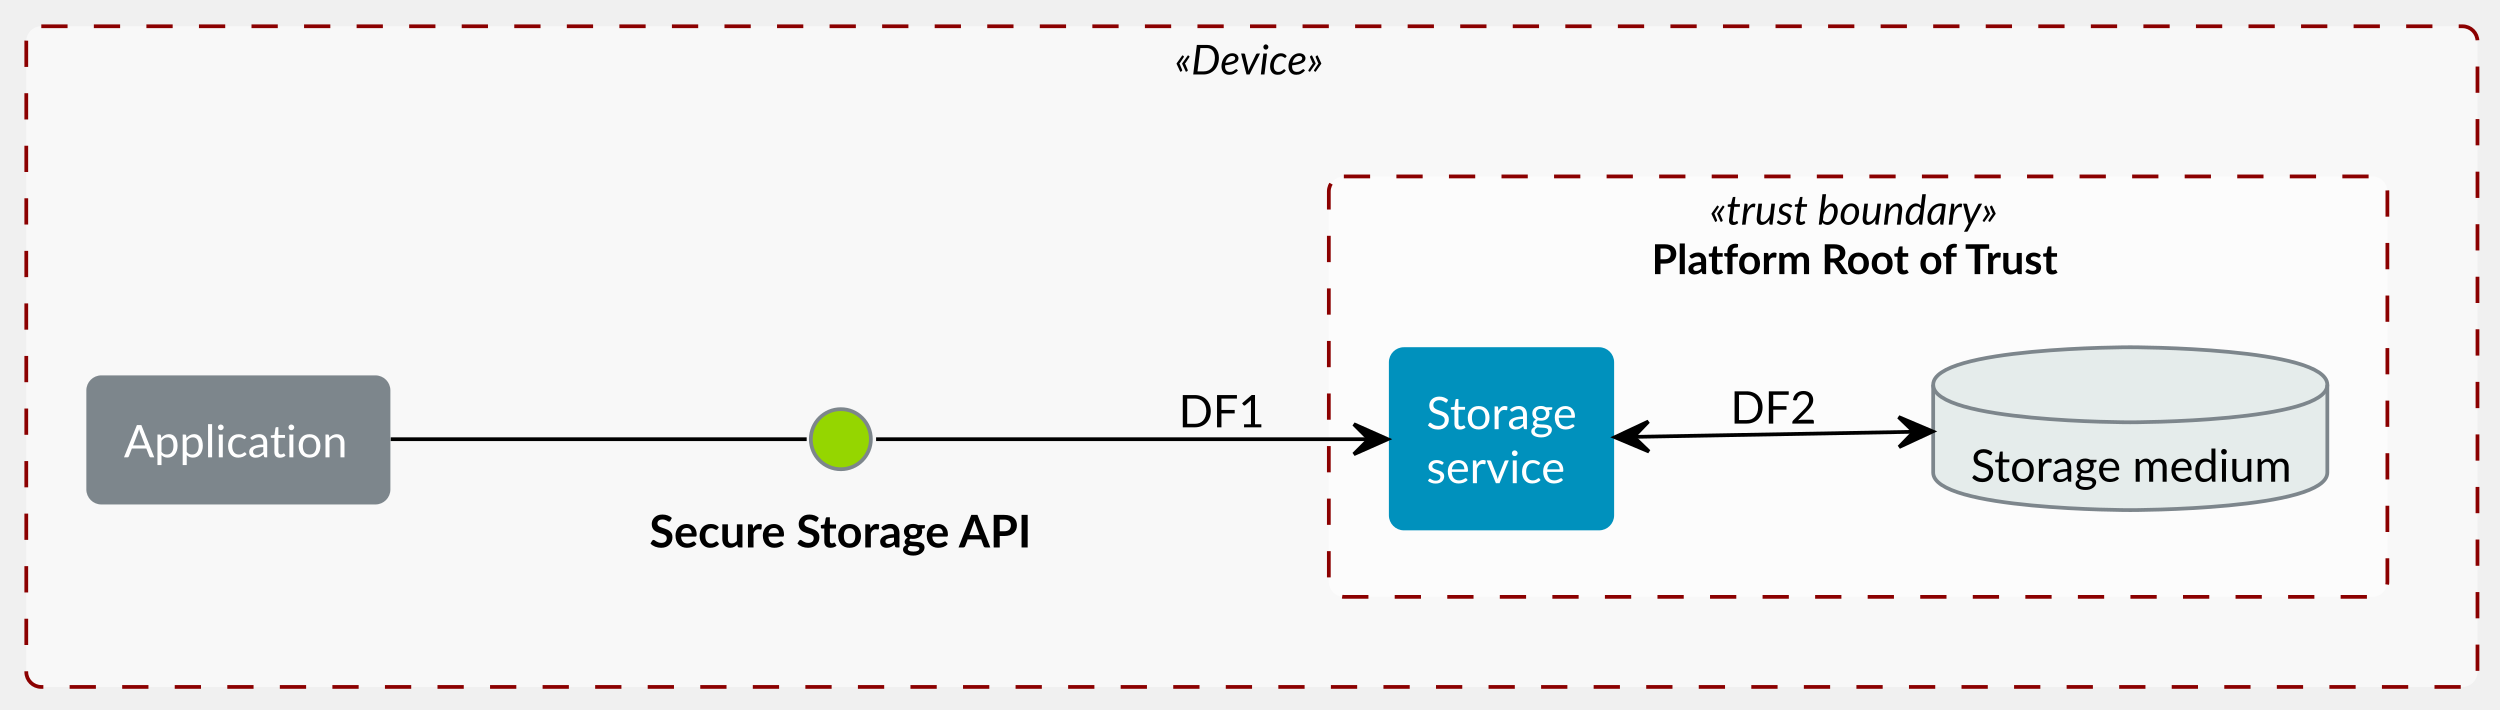
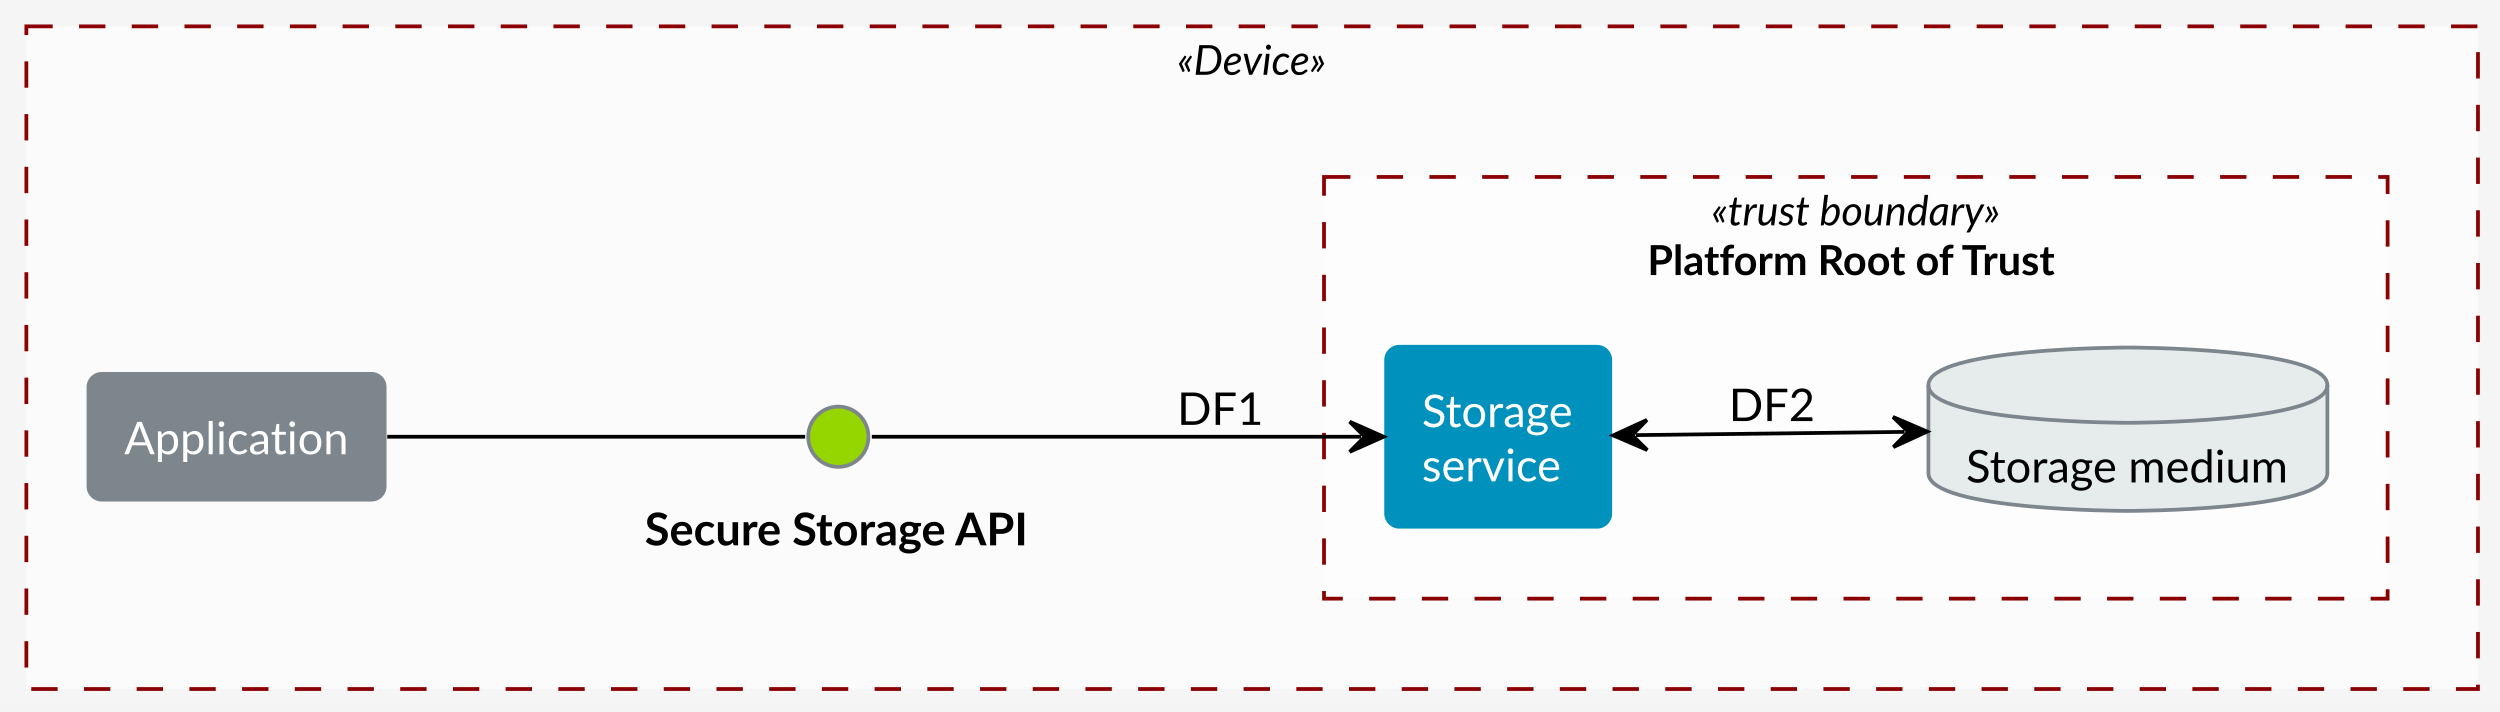
- <svg xmlns="http://www.w3.org/2000/svg" contentStyleType="text/css" height="189px" preserveAspectRatio="none" style="width:666px;height:189px;background:#FFFFFF55;" version="1.1" viewBox="0 0 666 189" width="666px" zoomAndPan="magnify">
+ <svg xmlns="http://www.w3.org/2000/svg" contentStyleType="text/css" data-diagram-type="DESCRIPTION" height="189px" preserveAspectRatio="none" style="width:664px;height:189px;background:#FFFFFF55;" version="1.1" viewBox="0 0 664 189" width="664px" zoomAndPan="magnify">
  <defs />
  <g>
-     <g id="cluster_##2">
-       <rect fill="#FFFFFF" fill-opacity="0.565" height="176" rx="4" ry="4" style="stroke:#8B0000;stroke-width:1.0;stroke-dasharray:7.0,7.0;" width="653" x="7" y="7" />
-       <text fill="#000000" font-family="Lato,sans-serif" font-size="11" font-style="italic" lengthAdjust="spacing" textLength="41" x="313" y="19.843">«Device»</text>
+     <rect fill="#FFFFFF" fill-opacity="0.333" height="189" style="stroke:none;stroke-width:1;" width="664" x="0" y="0" />
+     <g class="cluster" data-entity="##2" data-source-line="14" data-uid="ent0003" id="cluster_##2">
+       <rect fill="#FFFFFF" fill-opacity="0.565" height="176" style="stroke:#8B0000;stroke-width:1;stroke-dasharray:7.0,7.0;" width="651.15" x="7" y="7" />
+       <text fill="#000000" font-family="Lato,sans-serif" font-size="11" font-style="italic" lengthAdjust="spacing" textLength="39.782" x="312.684" y="19.857">«Device»</text>
    </g>
-     <g id="cluster_Platform Root of Trust">
-       <rect fill="#FFFFFF" fill-opacity="0.565" height="112" rx="4" ry="4" style="stroke:#8B0000;stroke-width:1.0;stroke-dasharray:7.0,7.0;" width="282" x="354" y="47" />
-       <text fill="#000000" font-family="Lato,sans-serif" font-size="11" font-style="italic" lengthAdjust="spacing" textLength="79" x="455.5" y="59.843">«trust boundary»</text>
-       <text fill="#000000" font-family="Lato,sans-serif" font-size="11" font-weight="bold" lengthAdjust="spacing" textLength="110" x="440" y="73.027">Platform Root of Trust</text>
+     <g class="cluster" data-entity="Platform Root of Trust" data-source-line="16" data-uid="ent0006" id="cluster_Platform Root of Trust">
+       <rect fill="#FFFFFF" fill-opacity="0.565" height="112" style="stroke:#8B0000;stroke-width:1;stroke-dasharray:7.0,7.0;" width="282.49" x="351.66" y="47" />
+       <text fill="#000000" font-family="Lato,sans-serif" font-size="11" font-style="italic" lengthAdjust="spacing" textLength="76.686" x="454.562" y="59.857">«trust boundary»</text>
+       <text fill="#000000" font-family="Lato,sans-serif" font-size="11" font-weight="bold" lengthAdjust="spacing" textLength="110.715" x="437.548" y="73.057">Platform Root of Trust</text>
    </g>
-     <g id="elem_caller">
-       <rect fill="#7D868C" height="34.392" rx="4" ry="4" style="stroke:#000000;stroke-width:0.0;" width="81" x="23" y="100" />
-       <text fill="#FFFFFF" font-family="Lato,sans-serif" font-size="12" lengthAdjust="spacing" textLength="61" x="33" y="121.838">Application</text>
+     <g class="entity" data-entity="caller" data-source-line="16" data-uid="ent0004" id="entity_caller">
+       <rect fill="#7D868C" height="34.4" rx="4" ry="4" width="79.664" x="23" y="98.8" />
+       <text fill="#FFFFFF" font-family="Lato,sans-serif" font-size="12" lengthAdjust="spacing" textLength="59.664" x="33" y="120.644">Application</text>
    </g>
-     <g id="elem_api">
-       <ellipse cx="224" cy="117" fill="#95D600" rx="8" ry="8" style="stroke:#7D868C;stroke-width:1.0;" />
-       <text fill="#000000" font-family="Lato,sans-serif" font-size="12" font-weight="bold" lengthAdjust="spacing" textLength="102" x="173" y="145.838">Secure Storage API</text>
+     <g class="entity" data-entity="api" data-source-line="17" data-uid="ent0005" id="entity_api">
+       <ellipse cx="222.66" cy="116" fill="#95D600" rx="8" ry="8" style="stroke:#7D868C;stroke-width:1;" />
+       <text fill="#000000" font-family="Lato,sans-serif" font-size="12" font-weight="bold" lengthAdjust="spacing" textLength="102.828" x="171.246" y="144.844">Secure Storage API</text>
    </g>
-     <g id="elem_service">
-       <rect fill="#0091BD" height="48.784" rx="4" ry="4" style="stroke:#000000;stroke-width:0.0;" width="60" x="370" y="92.5" />
-       <text fill="#FFFFFF" font-family="Lato,sans-serif" font-size="12" lengthAdjust="spacing" textLength="40" x="380" y="114.338">Storage</text>
-       <text fill="#FFFFFF" font-family="Lato,sans-serif" font-size="12" lengthAdjust="spacing" textLength="37" x="380" y="128.73">service</text>
+     <g class="entity" data-entity="service" data-source-line="19" data-uid="ent0007" id="entity_service">
+       <rect fill="#0091BD" height="48.8" rx="4" ry="4" width="60.524" x="367.66" y="91.6" />
+       <text fill="#FFFFFF" font-family="Lato,sans-serif" font-size="12" lengthAdjust="spacing" textLength="40.524" x="377.66" y="113.444">Storage</text>
+       <text fill="#FFFFFF" font-family="Lato,sans-serif" font-size="12" lengthAdjust="spacing" textLength="37.038" x="377.66" y="127.844">service</text>
    </g>
-     <g id="elem_store">
-       <path d="M515,102.5 C515,92.5 567.5,92.5 567.5,92.5 C567.5,92.5 620,92.5 620,102.5 L620,125.892 C620,135.892 567.5,135.892 567.5,135.892 C567.5,135.892 515,135.892 515,125.892 L515,102.5 " fill="#E5ECEB" style="stroke:#7D868C;stroke-width:1.0;" />
-       <path d="M515,102.5 C515,112.5 567.5,112.5 567.5,112.5 C567.5,112.5 620,112.5 620,102.5 " fill="none" style="stroke:#7D868C;stroke-width:1.0;" />
-       <text fill="#000000" font-family="Lato,sans-serif" font-size="12" lengthAdjust="spacing" textLength="85" x="525" y="128.338">Storage medium</text>
+     <g class="entity" data-entity="store" data-source-line="20" data-uid="ent0008" id="entity_store">
+       <path d="M512.19,102.3 C512.19,92.3 565.171,92.3 565.171,92.3 C565.171,92.3 618.152,92.3 618.152,102.3 L618.152,125.7 C618.152,135.7 565.171,135.7 565.171,135.7 C565.171,135.7 512.19,135.7 512.19,125.7 L512.19,102.3" fill="#E5ECEB" style="stroke:#7D868C;stroke-width:1;" />
+       <path d="M512.19,102.3 C512.19,112.3 565.171,112.3 565.171,112.3 C565.171,112.3 618.152,112.3 618.152,102.3" fill="none" style="stroke:#7D868C;stroke-width:1;" />
+       <text fill="#000000" font-family="Lato,sans-serif" font-size="12" lengthAdjust="spacing" textLength="85.962" x="522.19" y="128.144">Storage medium</text>
    </g>
-     <g id="link_caller_api">
-       <path d="M104.09,117 C141.5,117 194.8,117 214.9,117 " fill="none" id="caller-api" style="stroke:#000000;stroke-width:1.0;" />
+     <g class="link" data-entity-1="caller" data-entity-2="api" data-source-line="24" data-uid="lnk9" id="link_caller_api">
+       <path d="M102.85,116 C140.27,116 193.95,116 213.85,116" fill="none" id="caller-api" style="stroke:#000000;stroke-width:1;" />
    </g>
-     <g id="link_api_service">
-       <path d="M233.39,117 C256.7,117 323.21,117 364.51,117 " fill="none" id="api-to-service" style="stroke:#000000;stroke-width:1.0;" />
-       <polygon fill="#000000" points="369.66,117,360.66,113,364.66,117,360.66,121,369.66,117" style="stroke:#000000;stroke-width:1.0;" />
-       <text fill="#000000" font-family="Lato,sans-serif" font-size="12" lengthAdjust="spacing" textLength="23" x="314" y="113.838">DF1</text>
+     <g class="link" data-entity-1="api" data-entity-2="service" data-source-line="25" data-uid="lnk10" id="link_api_service">
+       <path d="M231.56,116 C255.26,116 320.67,116 361.48,116" fill="none" id="api-to-service" style="stroke:#000000;stroke-width:1;" />
+       <polygon fill="#000000" points="367.48,116,358.48,112,362.48,116,358.48,120,367.48,116" style="stroke:#000000;stroke-width:1;" />
+       <text fill="#000000" font-family="Lato,sans-serif" font-size="12" lengthAdjust="spacing" textLength="22.872" x="312.66" y="112.844">DF1</text>
    </g>
-     <g id="link_service_store">
-       <path d="M435.28,116.38 C456.73,115.99 484.89,115.48 509.63,115.03 " fill="none" id="service-store" style="stroke:#000000;stroke-width:1.0;" />
-       <polygon fill="#000000" points="514.85,114.94,505.783,111.095,509.851,115.026,505.92,119.094,514.85,114.94" style="stroke:#000000;stroke-width:1.0;" />
-       <polygon fill="#000000" points="430.21,116.47,439.288,120.289,435.209,116.37,439.128,112.291,430.21,116.47" style="stroke:#000000;stroke-width:1.0;" />
-       <text fill="#000000" font-family="Lato,sans-serif" font-size="12" lengthAdjust="spacing" textLength="23" x="461" y="112.838">DF2</text>
+     <g class="link" data-entity-1="service" data-entity-2="store" data-source-line="26" data-uid="lnk11" id="link_service_store">
+       <path d="M434.47,115.567 C457.58,115.287 478.31,115.044 505.83,114.704" fill="none" id="service-store" style="stroke:#000000;stroke-width:1;" />
+       <polygon fill="#000000" points="428.47,115.64,437.518,119.531,433.47,115.579,437.421,111.531,428.47,115.64" style="stroke:#000000;stroke-width:1;" />
+       <polygon fill="#000000" points="511.83,114.63,502.781,110.742,506.83,114.692,502.88,118.741,511.83,114.63" style="stroke:#000000;stroke-width:1;" />
+       <text fill="#000000" font-family="Lato,sans-serif" font-size="12" lengthAdjust="spacing" textLength="22.872" x="459.19" y="111.844">DF2</text>
    </g>
  </g>
</svg>
